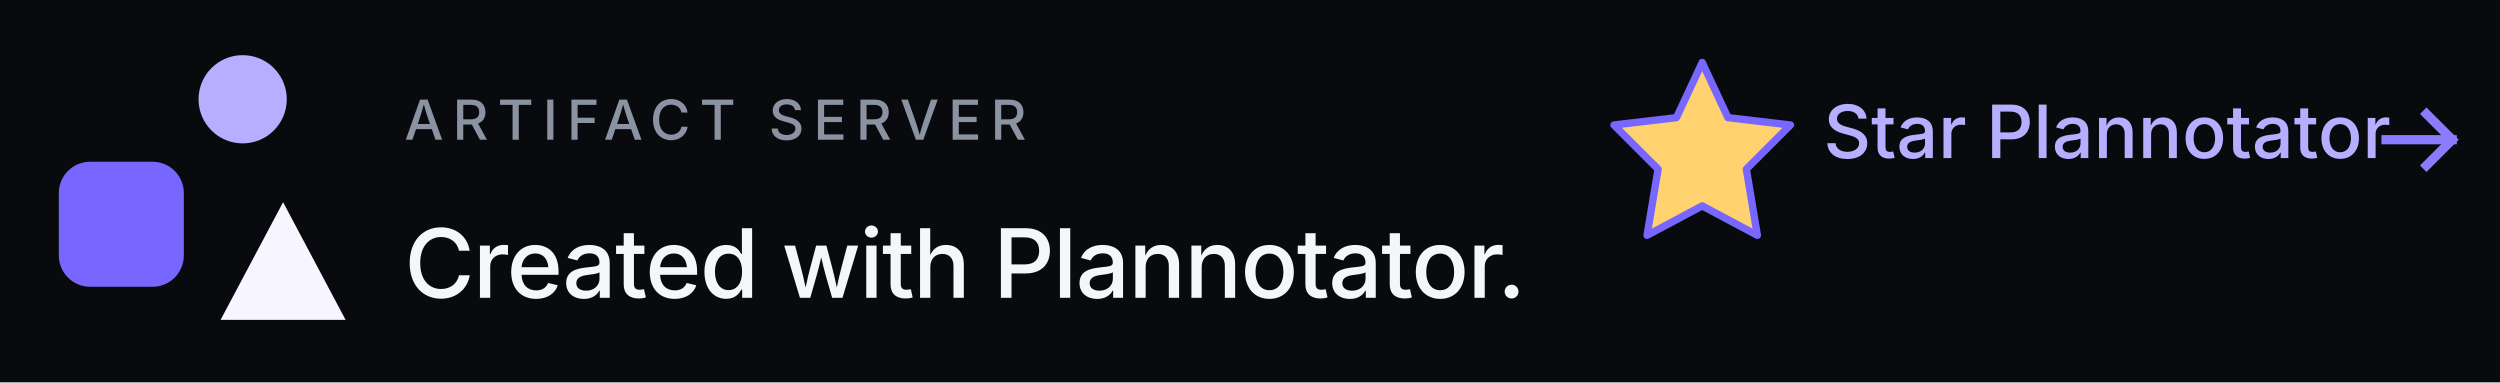
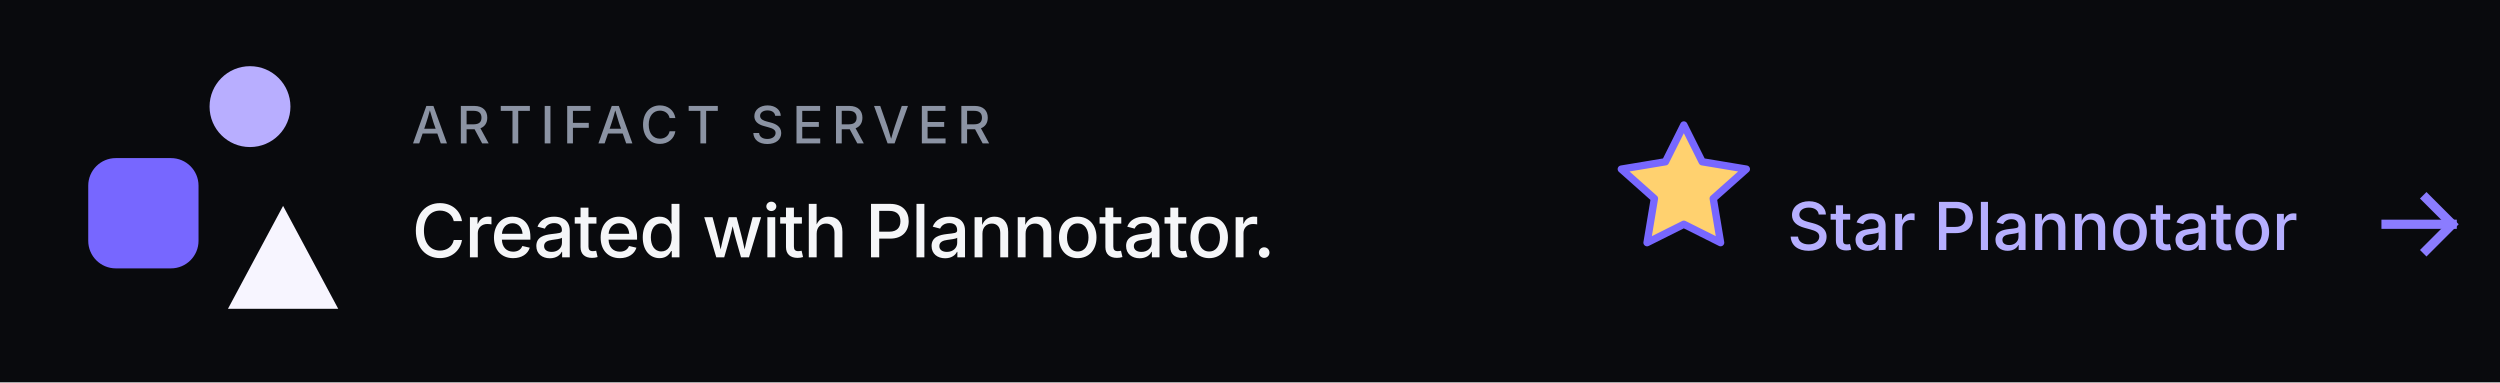
<svg xmlns="http://www.w3.org/2000/svg" width="680" height="104" viewBox="0 0 680 104" role="img" aria-labelledby="title description">
  <rect width="680" height="104" fill="#090a0d" />
-   <g transform="translate(16 15)" aria-hidden="true">
-     <rect x="0" y="29" width="34" height="34" rx="8.5" fill="#7767ff" />
-     <circle cx="50" cy="12" r="12" fill="#b8aeff" />
-     <path d="M44 72 61 40 78 72Z" fill="#f7f5ff" />
+   <g transform="translate(24 18)" aria-hidden="true">
+     <rect x="0" y="25" width="30" height="30" rx="7.5" fill="#7767ff" />
+     <circle cx="44" cy="11" r="11" fill="#b8aeff" />
+     <path d="M38 66 53 38 68 66Z" fill="#f7f5ff" />
  </g>
  <g font-family="ui-sans-serif, -apple-system, BlinkMacSystemFont, 'Segoe UI', sans-serif">
-     <text x="110" y="38" fill="#8b93a3" font-size="15" font-weight="500" letter-spacing="2.5">ARTIFACT SERVER</text>
-     <text x="110" y="81" fill="#f5f6f8" font-size="26" font-weight="450" letter-spacing="-0.4">Created with Plannotator.</text>
-     <text x="496" y="43" fill="#b6afff" font-size="20" font-weight="500">Star Plannotator</text>
+     <text x="112" y="39" fill="#8b93a3" font-size="14" font-weight="550" letter-spacing="2.3">ARTIFACT SERVER</text>
+     <text x="112" y="70" fill="#f5f6f8" font-size="20" font-weight="450" letter-spacing="-0.3">Created with Plannotator.</text>
+     <text x="625" y="68" fill="#b6afff" font-size="18" font-weight="550" text-anchor="end">Star Plannotator</text>
  </g>
-   <path d="M463 17 470 32 487 34 475 46 478 64 463 56 448 64 451 46 439 34 456 32Z" fill="#ffd16f" stroke="#7767ff" stroke-width="2" stroke-linejoin="round" aria-hidden="true" />
-   <g transform="translate(649 38)" fill="none" stroke="#8b7cff" stroke-linecap="square" stroke-linejoin="miter" stroke-width="2.5" aria-hidden="true">
+   <path d="M458 34 463 44 475 46 466 54 468 66 458 61 448 66 450 54 441 46 453 44Z" fill="#ffd16f" stroke="#7767ff" stroke-width="2" stroke-linejoin="round" aria-hidden="true" />
+   <g transform="translate(649 61)" fill="none" stroke="#8b7cff" stroke-linecap="square" stroke-linejoin="miter" stroke-width="2.5" aria-hidden="true">
    <path d="M0 0H18" />
    <path d="m11-7 7 7-7 7" />
  </g>
</svg>
